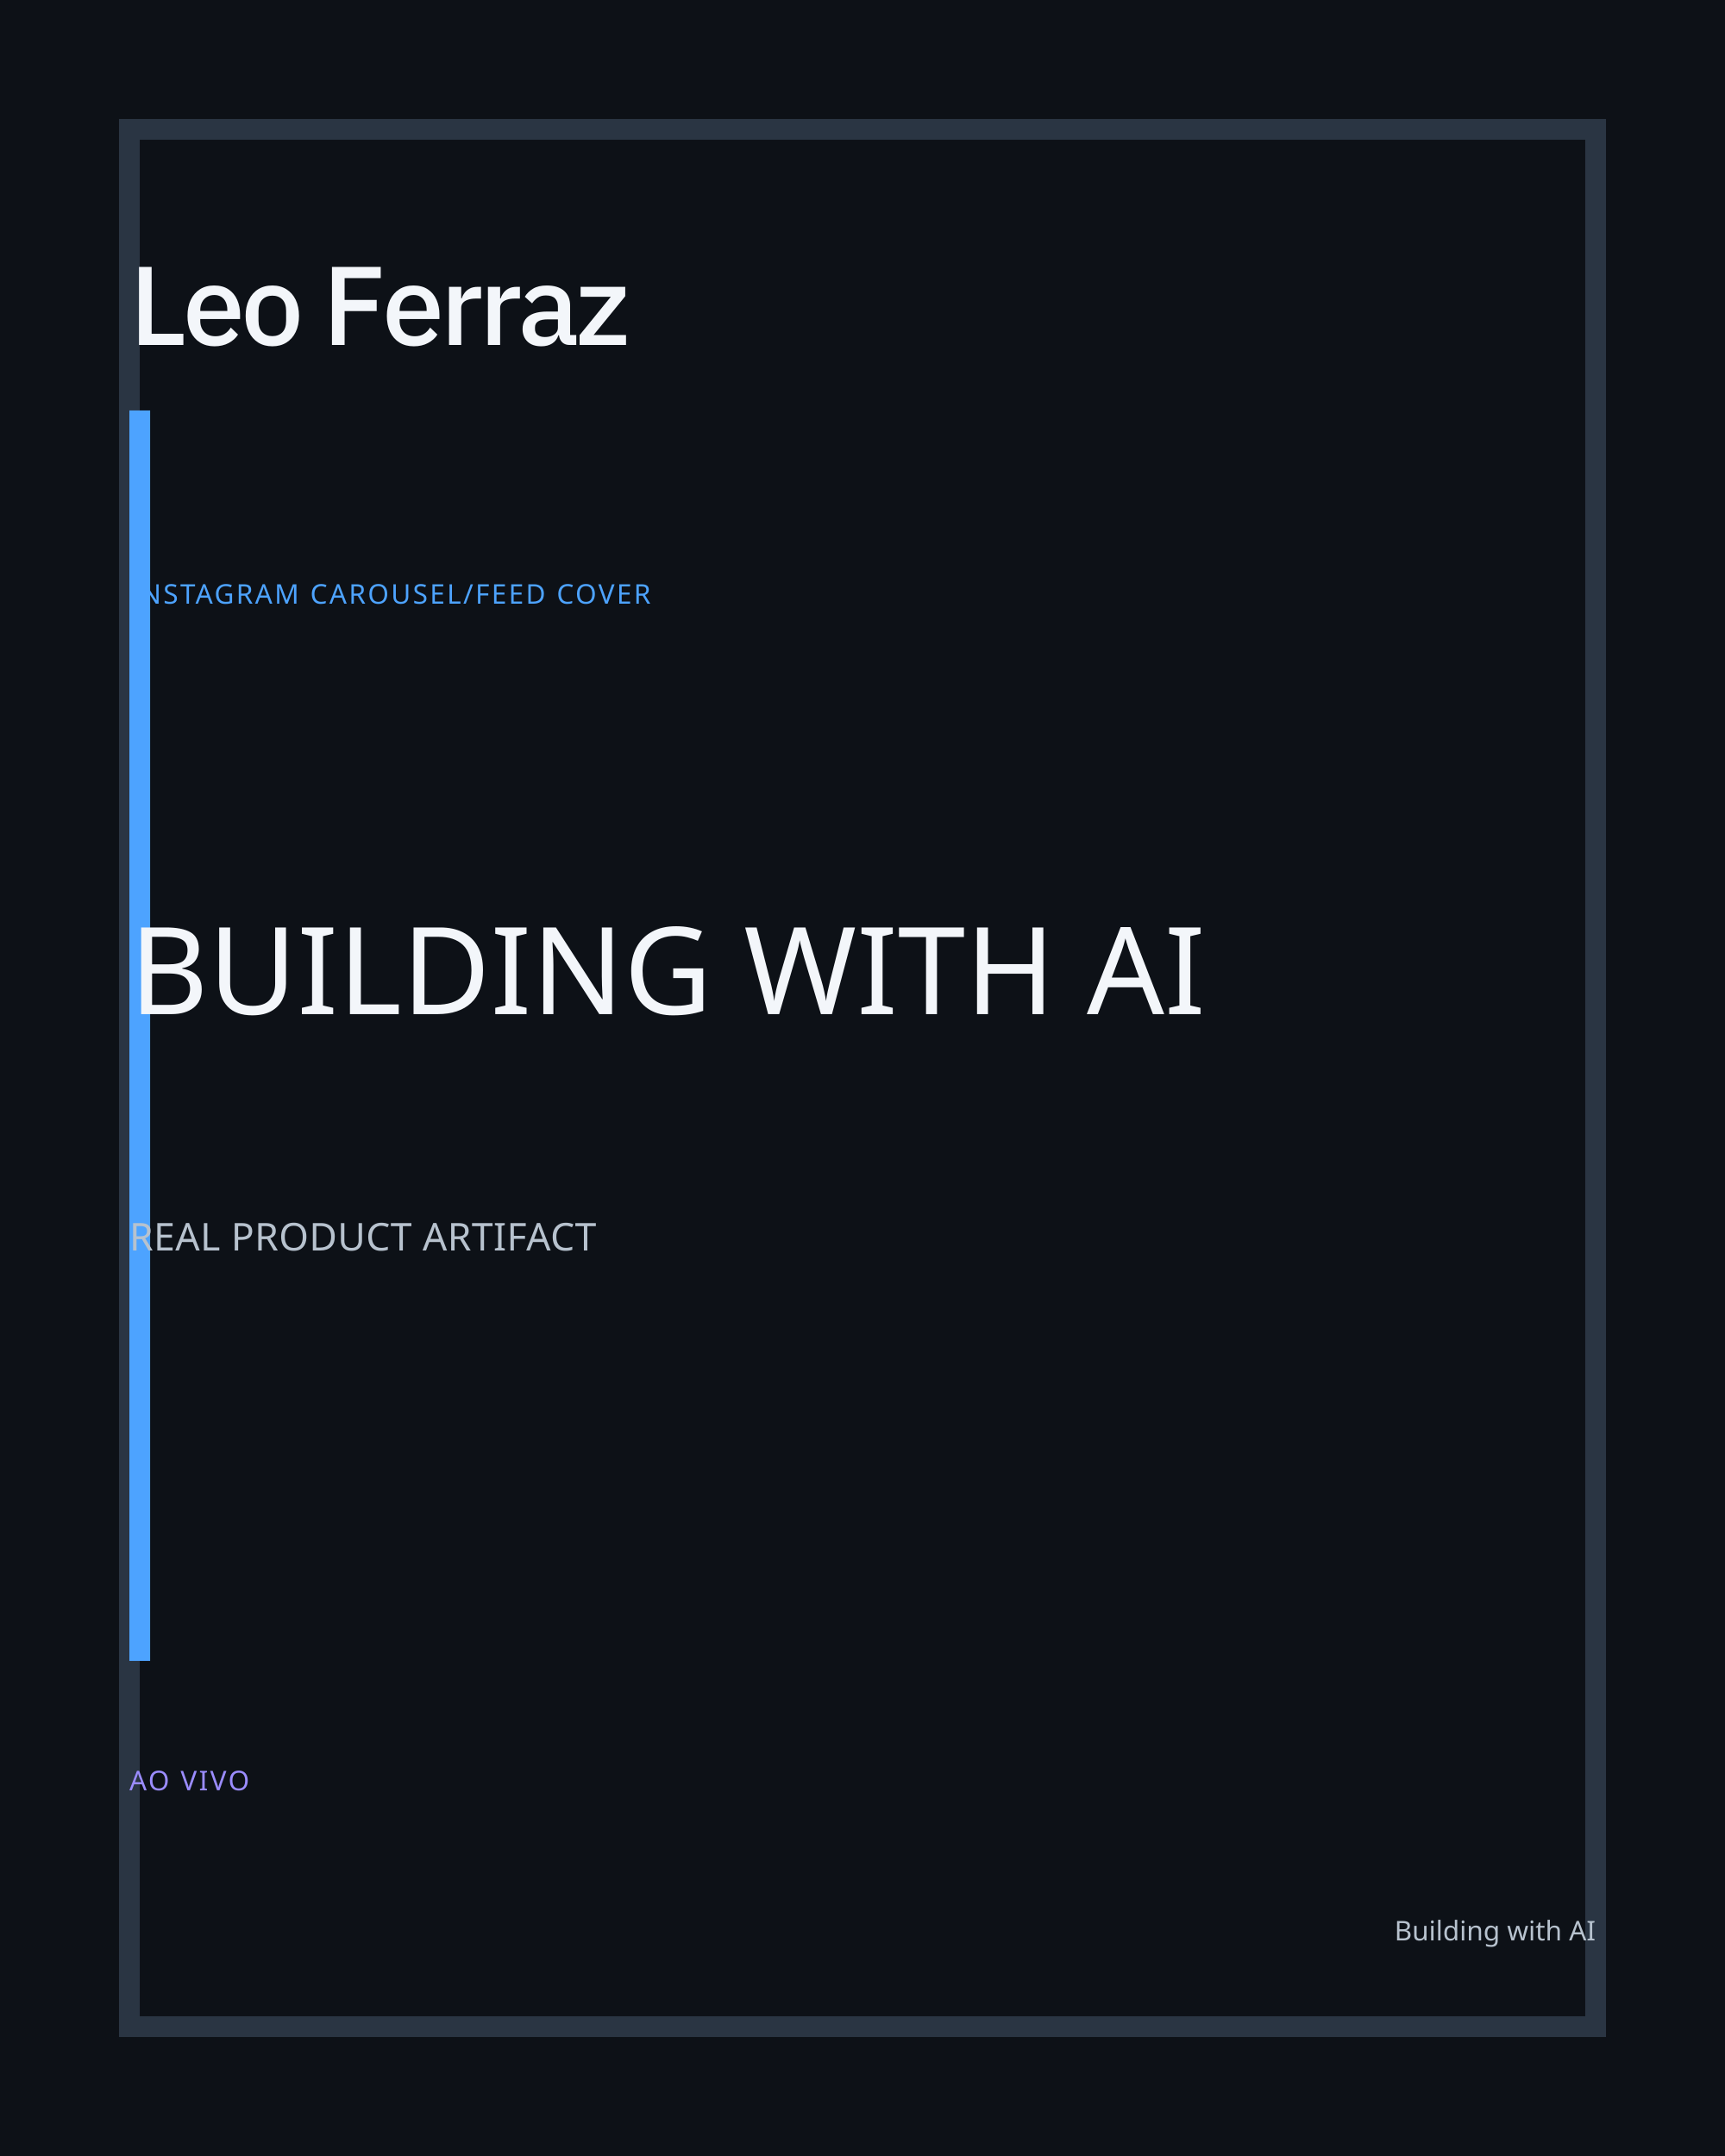
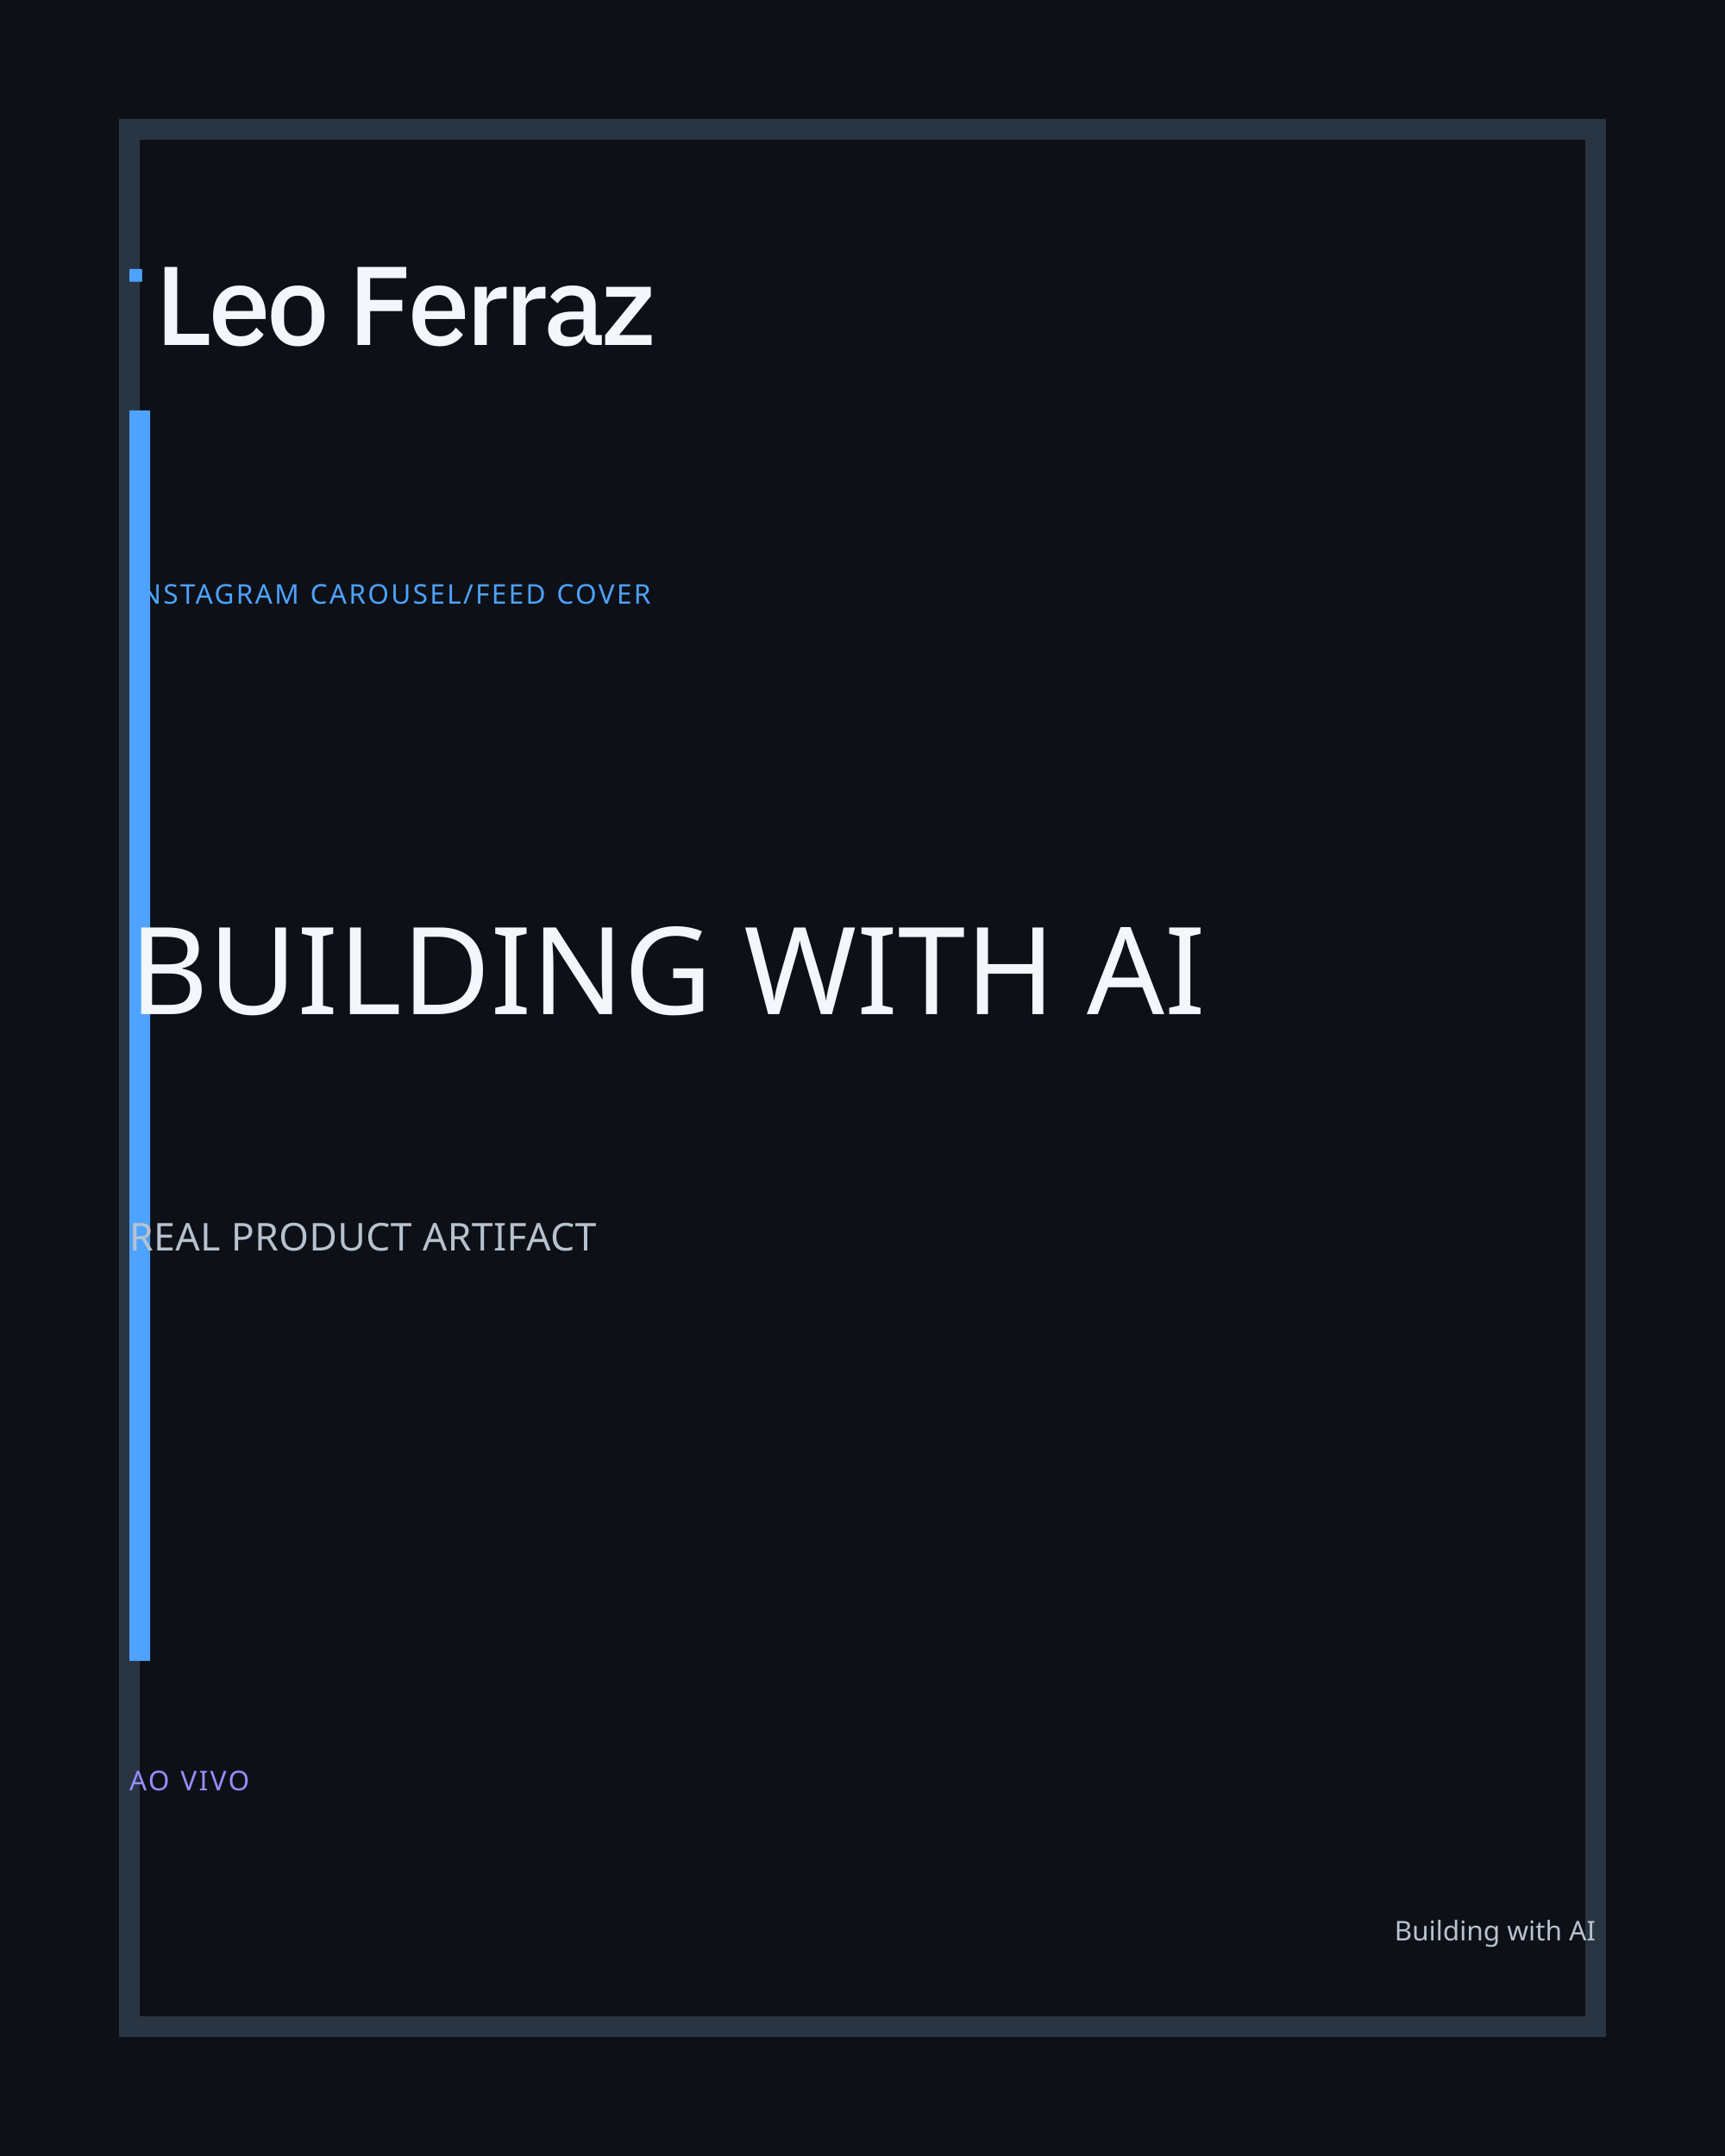
<svg xmlns="http://www.w3.org/2000/svg" viewBox="0 0 1080 1350" width="1080" height="1350" role="img" aria-labelledby="title">
  <rect width="1080" height="1350" fill="#0D1117" />
  <rect x="81" y="81" width="918" height="1188" fill="none" stroke="#2A3543" stroke-width="13" />
  <rect x="81" y="257" width="13" height="783" fill="#4DA3FF" />
-   <path d="M114.81 216L87.02 216L87.02 167.14L94.93 167.14L94.93 209L114.81 209Z" fill="#F3F6FA" />
-   <path d="M134.27 216.84Q129.09 216.84 125.31 214.5Q121.53 212.15 119.47 207.88Q117.4 203.61 117.4 197.8Q117.4 191.99 119.43 187.76Q121.46 183.52 125.17 181.14Q128.88 178.76 134.06 178.76Q139.45 178.76 143.06 181.18Q146.66 183.59 148.48 187.72Q150.3 191.85 150.3 196.89L150.3 199.76L125.38 199.76L125.38 200.95Q125.38 205.15 127.87 207.85Q130.35 210.54 134.97 210.54Q138.33 210.54 140.64 209.07Q142.95 207.6 144.49 205.08L149.04 209.49Q146.94 212.78 143.13 214.81Q139.31 216.84 134.27 216.84ZM134.2 184.71Q131.54 184.71 129.55 185.94Q127.55 187.16 126.47 189.3Q125.38 191.43 125.38 194.23L125.38 194.72L142.32 194.72L142.32 194.02Q142.32 191.22 141.34 189.12Q140.36 187.02 138.54 185.87Q136.72 184.71 134.2 184.71Z" fill="#F3F6FA" />
-   <path d="M170.53 216.84Q165.42 216.84 161.67 214.5Q157.93 212.15 155.86 207.88Q153.8 203.61 153.8 197.8Q153.8 191.99 155.86 187.72Q157.93 183.45 161.67 181.11Q165.42 178.76 170.53 178.76Q175.57 178.76 179.32 181.11Q183.06 183.45 185.13 187.72Q187.19 191.99 187.19 197.8Q187.19 203.61 185.13 207.88Q183.06 212.15 179.32 214.5Q175.57 216.84 170.53 216.84ZM170.53 210.47Q174.45 210.47 176.8 208.06Q179.14 205.64 179.14 200.88L179.14 194.72Q179.14 189.96 176.8 187.55Q174.45 185.13 170.53 185.13Q166.68 185.13 164.27 187.55Q161.85 189.96 161.85 194.72L161.85 200.88Q161.85 205.64 164.27 208.06Q166.68 210.47 170.53 210.47Z" fill="#F3F6FA" />
-   <path d="M215.75 216L207.84 216L207.84 167.14L238.36 167.14L238.36 174.14L215.75 174.14L215.75 187.79L235.84 187.79L235.84 194.79L215.75 194.79Z" fill="#F3F6FA" />
-   <path d="M259.08 216.84Q253.9 216.84 250.12 214.5Q246.34 212.15 244.28 207.88Q242.21 203.61 242.21 197.8Q242.21 191.99 244.24 187.76Q246.27 183.52 249.98 181.14Q253.69 178.76 258.87 178.76Q264.26 178.76 267.87 181.18Q271.47 183.59 273.29 187.72Q275.11 191.85 275.11 196.89L275.11 199.76L250.19 199.76L250.19 200.95Q250.19 205.15 252.68 207.85Q255.16 210.54 259.78 210.54Q263.14 210.54 265.45 209.07Q267.76 207.6 269.3 205.08L273.85 209.49Q271.75 212.78 267.94 214.81Q264.12 216.84 259.08 216.84ZM259.01 184.71Q256.35 184.71 254.36 185.94Q252.36 187.16 251.28 189.3Q250.19 191.43 250.19 194.23L250.19 194.72L267.13 194.72L267.13 194.02Q267.13 191.22 266.15 189.12Q265.17 187.02 263.35 185.87Q261.53 184.71 259.01 184.71Z" fill="#F3F6FA" />
-   <path d="M288.76 216L281.13 216L281.13 179.6L288.76 179.6L288.76 186.81L289.11 186.81Q289.67 184.99 290.9 183.35Q292.12 181.7 294.15 180.65Q296.18 179.6 299.12 179.6L301.15 179.6L301.15 186.95L298.14 186.95Q295.13 186.95 293.03 187.65Q290.93 188.35 289.85 189.61Q288.76 190.87 288.76 192.76Z" fill="#F3F6FA" />
-   <path d="M313.12 216L305.49 216L305.49 179.6L313.12 179.6L313.12 186.81L313.47 186.81Q314.03 184.99 315.26 183.35Q316.48 181.7 318.51 180.65Q320.54 179.6 323.48 179.6L325.51 179.6L325.51 186.95L322.5 186.95Q319.49 186.95 317.39 187.65Q315.29 188.35 314.21 189.61Q313.12 190.87 313.12 192.76Z" fill="#F3F6FA" />
-   <path d="M360.79 216L356.52 216Q354.42 216 352.92 215.06Q351.41 214.11 350.64 212.36Q349.87 210.61 349.87 208.23L349.87 207.6L352.04 209.91L349.59 209.91Q348.54 213.27 345.74 215.06Q342.94 216.84 338.95 216.84Q333.35 216.84 330.27 213.9Q327.19 210.96 327.19 205.99Q327.19 202.35 328.98 199.94Q330.76 197.52 334.19 196.3Q337.62 195.07 342.73 195.07L349.31 195.07L349.31 191.99Q349.31 188.7 347.49 186.85Q345.67 184.99 341.82 184.99Q338.67 184.99 336.6 186.43Q334.54 187.86 333.14 189.96L328.59 185.83Q330.41 182.75 333.74 180.76Q337.06 178.76 342.31 178.76Q349.31 178.76 353.13 182.08Q356.94 185.41 356.94 191.5L356.94 209.77L360.79 209.77ZM349.31 199.97L342.87 199.97Q338.88 199.97 336.92 201.23Q334.96 202.49 334.96 204.87L334.96 206.13Q334.96 208.51 336.64 209.77Q338.32 211.03 341.12 211.03Q343.5 211.03 345.32 210.33Q347.14 209.63 348.23 208.3Q349.31 206.97 349.31 205.22Z" fill="#F3F6FA" />
-   <path d="M391.94 216L362.89 216L362.89 209.84L382.42 185.83L363.52 185.83L363.52 179.6L391.45 179.6L391.45 185.48L371.64 209.77L391.94 209.77Z" fill="#F3F6FA" />
+   <rect x="81" y="168.4" width="8" height="8" fill="#4DA3FF" />
+   <path d="M130.81 216L103.02 216L103.02 167.14L110.93 167.14L110.93 209L130.81 209Z" fill="#F3F6FA" />
+   <path d="M150.27 216.84Q145.09 216.84 141.31 214.5Q137.53 212.15 135.47 207.88Q133.4 203.61 133.4 197.8Q133.4 191.99 135.43 187.76Q137.46 183.52 141.17 181.14Q144.88 178.76 150.06 178.76Q155.45 178.76 159.06 181.18Q162.66 183.59 164.48 187.72Q166.3 191.85 166.3 196.89L166.3 199.76L141.38 199.76L141.38 200.95Q141.38 205.15 143.87 207.85Q146.35 210.54 150.97 210.54Q154.33 210.54 156.64 209.07Q158.95 207.6 160.49 205.08L165.04 209.49Q162.94 212.78 159.13 214.81Q155.31 216.84 150.27 216.84ZM150.2 184.71Q147.54 184.71 145.55 185.94Q143.55 187.16 142.47 189.3Q141.38 191.43 141.38 194.23L141.38 194.72L158.32 194.72L158.32 194.02Q158.32 191.22 157.34 189.12Q156.36 187.02 154.54 185.87Q152.72 184.71 150.2 184.71Z" fill="#F3F6FA" />
+   <path d="M186.53 216.84Q181.42 216.84 177.68 214.5Q173.93 212.15 171.86 207.88Q169.8 203.61 169.8 197.8Q169.8 191.99 171.86 187.72Q173.93 183.45 177.68 181.11Q181.42 178.76 186.53 178.76Q191.57 178.76 195.32 181.11Q199.06 183.45 201.13 187.72Q203.19 191.99 203.19 197.8Q203.19 203.61 201.13 207.88Q199.06 212.15 195.32 214.5Q191.57 216.84 186.53 216.84ZM186.53 210.47Q190.45 210.47 192.8 208.06Q195.14 205.64 195.14 200.88L195.14 194.72Q195.14 189.96 192.8 187.55Q190.45 185.13 186.53 185.13Q182.68 185.13 180.27 187.55Q177.85 189.96 177.85 194.72L177.85 200.88Q177.85 205.64 180.27 208.06Q182.68 210.47 186.53 210.47Z" fill="#F3F6FA" />
+   <path d="M231.75 216L223.84 216L223.84 167.14L254.36 167.14L254.36 174.14L231.75 174.14L231.75 187.79L251.84 187.79L251.84 194.79L231.75 194.79Z" fill="#F3F6FA" />
+   <path d="M275.08 216.84Q269.9 216.84 266.12 214.5Q262.34 212.15 260.28 207.88Q258.21 203.61 258.21 197.8Q258.21 191.99 260.24 187.76Q262.27 183.52 265.98 181.14Q269.69 178.76 274.87 178.76Q280.26 178.76 283.87 181.18Q287.47 183.59 289.29 187.72Q291.11 191.85 291.11 196.89L291.11 199.76L266.19 199.76L266.19 200.95Q266.19 205.15 268.68 207.85Q271.16 210.54 275.78 210.54Q279.14 210.54 281.45 209.07Q283.76 207.6 285.3 205.08L289.85 209.49Q287.75 212.78 283.94 214.81Q280.12 216.84 275.08 216.84ZM275.01 184.71Q272.35 184.71 270.36 185.94Q268.36 187.16 267.28 189.3Q266.19 191.43 266.19 194.23L266.19 194.72L283.13 194.72L283.13 194.02Q283.13 191.22 282.15 189.12Q281.17 187.02 279.35 185.87Q277.53 184.71 275.01 184.71Z" fill="#F3F6FA" />
+   <path d="M304.76 216L297.13 216L297.13 179.6L304.76 179.6L304.76 186.81L305.11 186.81Q305.67 184.99 306.9 183.35Q308.12 181.7 310.15 180.65Q312.18 179.6 315.12 179.6L317.15 179.6L317.15 186.95L314.14 186.95Q311.13 186.95 309.03 187.65Q306.93 188.35 305.85 189.61Q304.76 190.87 304.76 192.76Z" fill="#F3F6FA" />
+   <path d="M329.12 216L321.49 216L321.49 179.6L329.12 179.6L329.12 186.81L329.47 186.81Q330.03 184.99 331.26 183.35Q332.48 181.7 334.51 180.65Q336.54 179.6 339.48 179.6L341.51 179.6L341.51 186.95L338.5 186.95Q335.49 186.95 333.39 187.65Q331.29 188.35 330.21 189.61Q329.12 190.87 329.12 192.76Z" fill="#F3F6FA" />
+   <path d="M376.79 216L372.52 216Q370.42 216 368.92 215.06Q367.41 214.11 366.64 212.36Q365.87 210.61 365.87 208.23L365.87 207.6L368.04 209.91L365.59 209.91Q364.54 213.27 361.74 215.06Q358.94 216.84 354.95 216.84Q349.35 216.84 346.27 213.9Q343.19 210.96 343.19 205.99Q343.19 202.35 344.98 199.94Q346.76 197.52 350.19 196.3Q353.62 195.07 358.73 195.07L365.31 195.07L365.31 191.99Q365.31 188.7 363.49 186.85Q361.67 184.99 357.82 184.99Q354.67 184.99 352.6 186.43Q350.54 187.86 349.14 189.96L344.59 185.83Q346.41 182.75 349.74 180.76Q353.06 178.76 358.31 178.76Q365.31 178.76 369.13 182.08Q372.94 185.41 372.94 191.5L372.94 209.77L376.79 209.77ZM365.31 199.97L358.87 199.97Q354.88 199.97 352.92 201.23Q350.96 202.49 350.96 204.87L350.96 206.13Q350.96 208.51 352.64 209.77Q354.32 211.03 357.12 211.03Q359.5 211.03 361.32 210.33Q363.14 209.63 364.23 208.3Q365.31 206.97 365.31 205.22Z" fill="#F3F6FA" />
+   <path d="M407.94 216L378.89 216L378.89 209.84L398.42 185.83L379.52 185.83L379.52 179.6L407.45 179.6L407.45 185.48L387.64 209.77L407.94 209.77Z" fill="#F3F6FA" />
  <text x="81" y="378" fill="#4DA3FF" font-family="IBM Plex Mono" font-size="17px" font-weight="500" text-anchor="start" letter-spacing="0.075em">INSTAGRAM CAROUSEL/FEED COVER</text>
  <text x="81" y="635" fill="#F3F6FA" font-family="IBM Plex Sans" font-size="76px" font-weight="500" text-anchor="start" letter-spacing="0em">BUILDING WITH AI</text>
  <text x="81" y="783" fill="#B7C2CE" font-family="IBM Plex Mono" font-size="24px" font-weight="500" text-anchor="start" letter-spacing="0.01em">REAL PRODUCT ARTIFACT</text>
  <text x="81" y="1121" fill="#9B8CFF" font-family="IBM Plex Mono" font-size="17px" font-weight="500" text-anchor="start" letter-spacing="0.075em">AO VIVO</text>
  <text x="999" y="1215" fill="#B7C2CE" font-family="IBM Plex Mono" font-size="17px" font-weight="500" text-anchor="end" letter-spacing="0em">Building with AI</text>
</svg>
